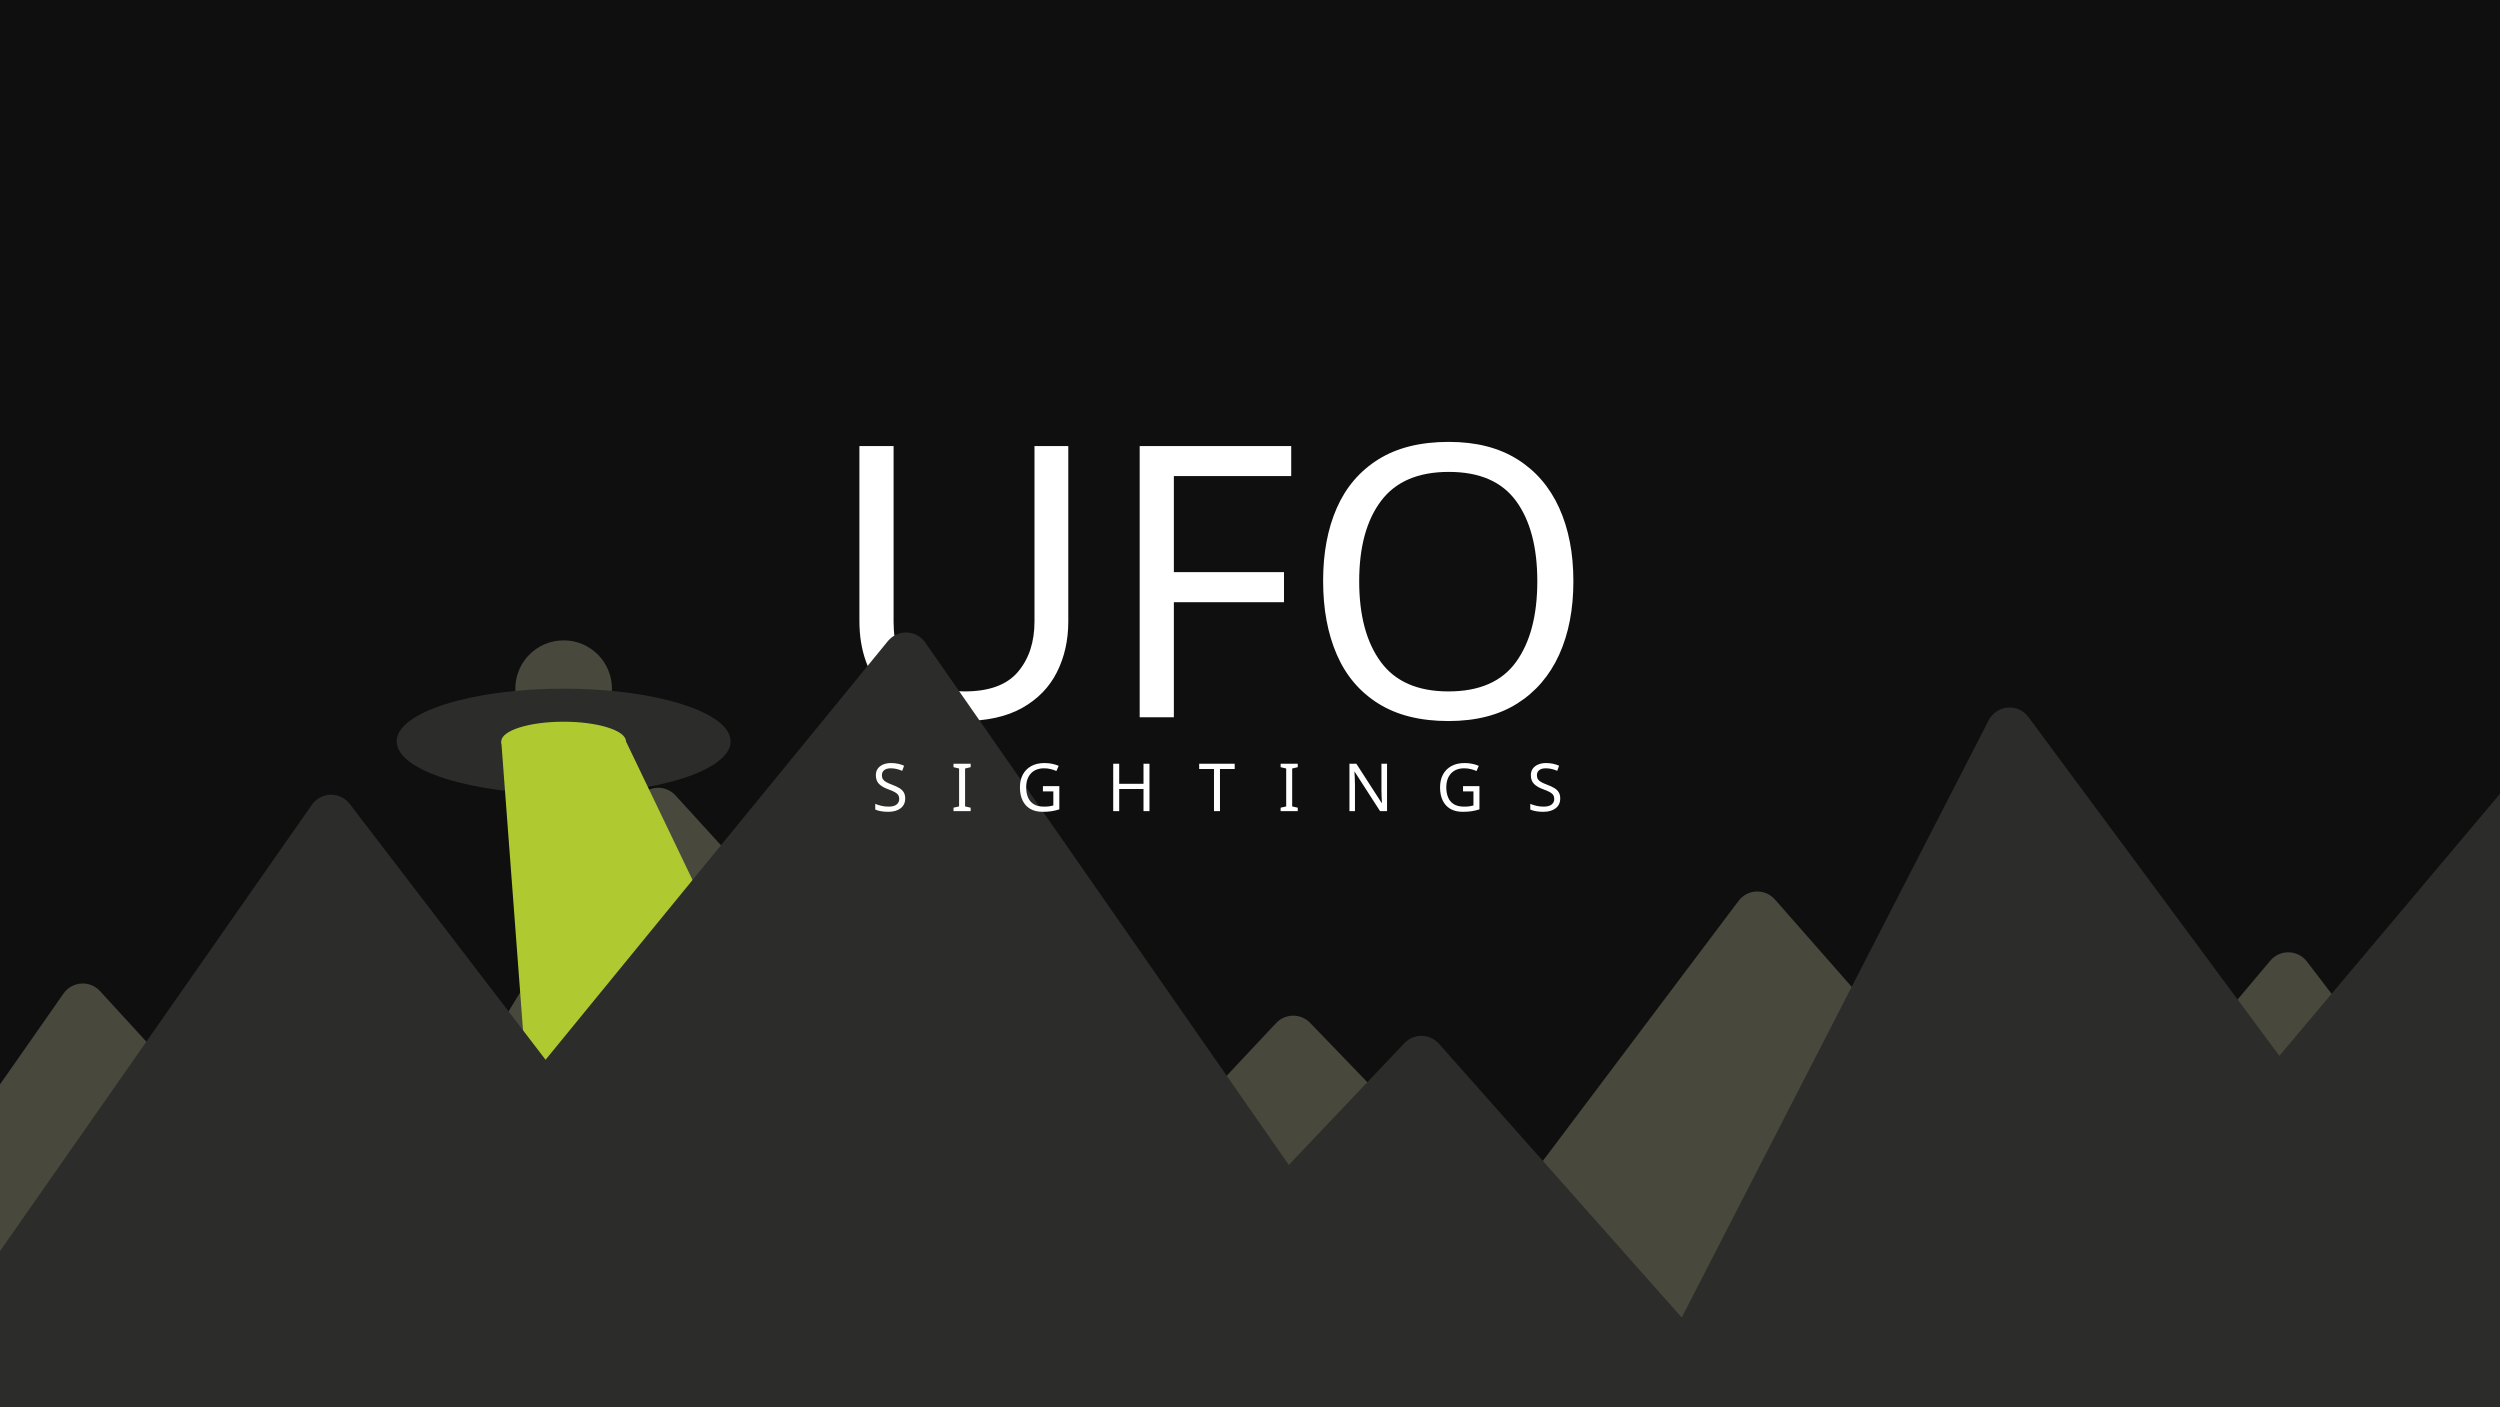
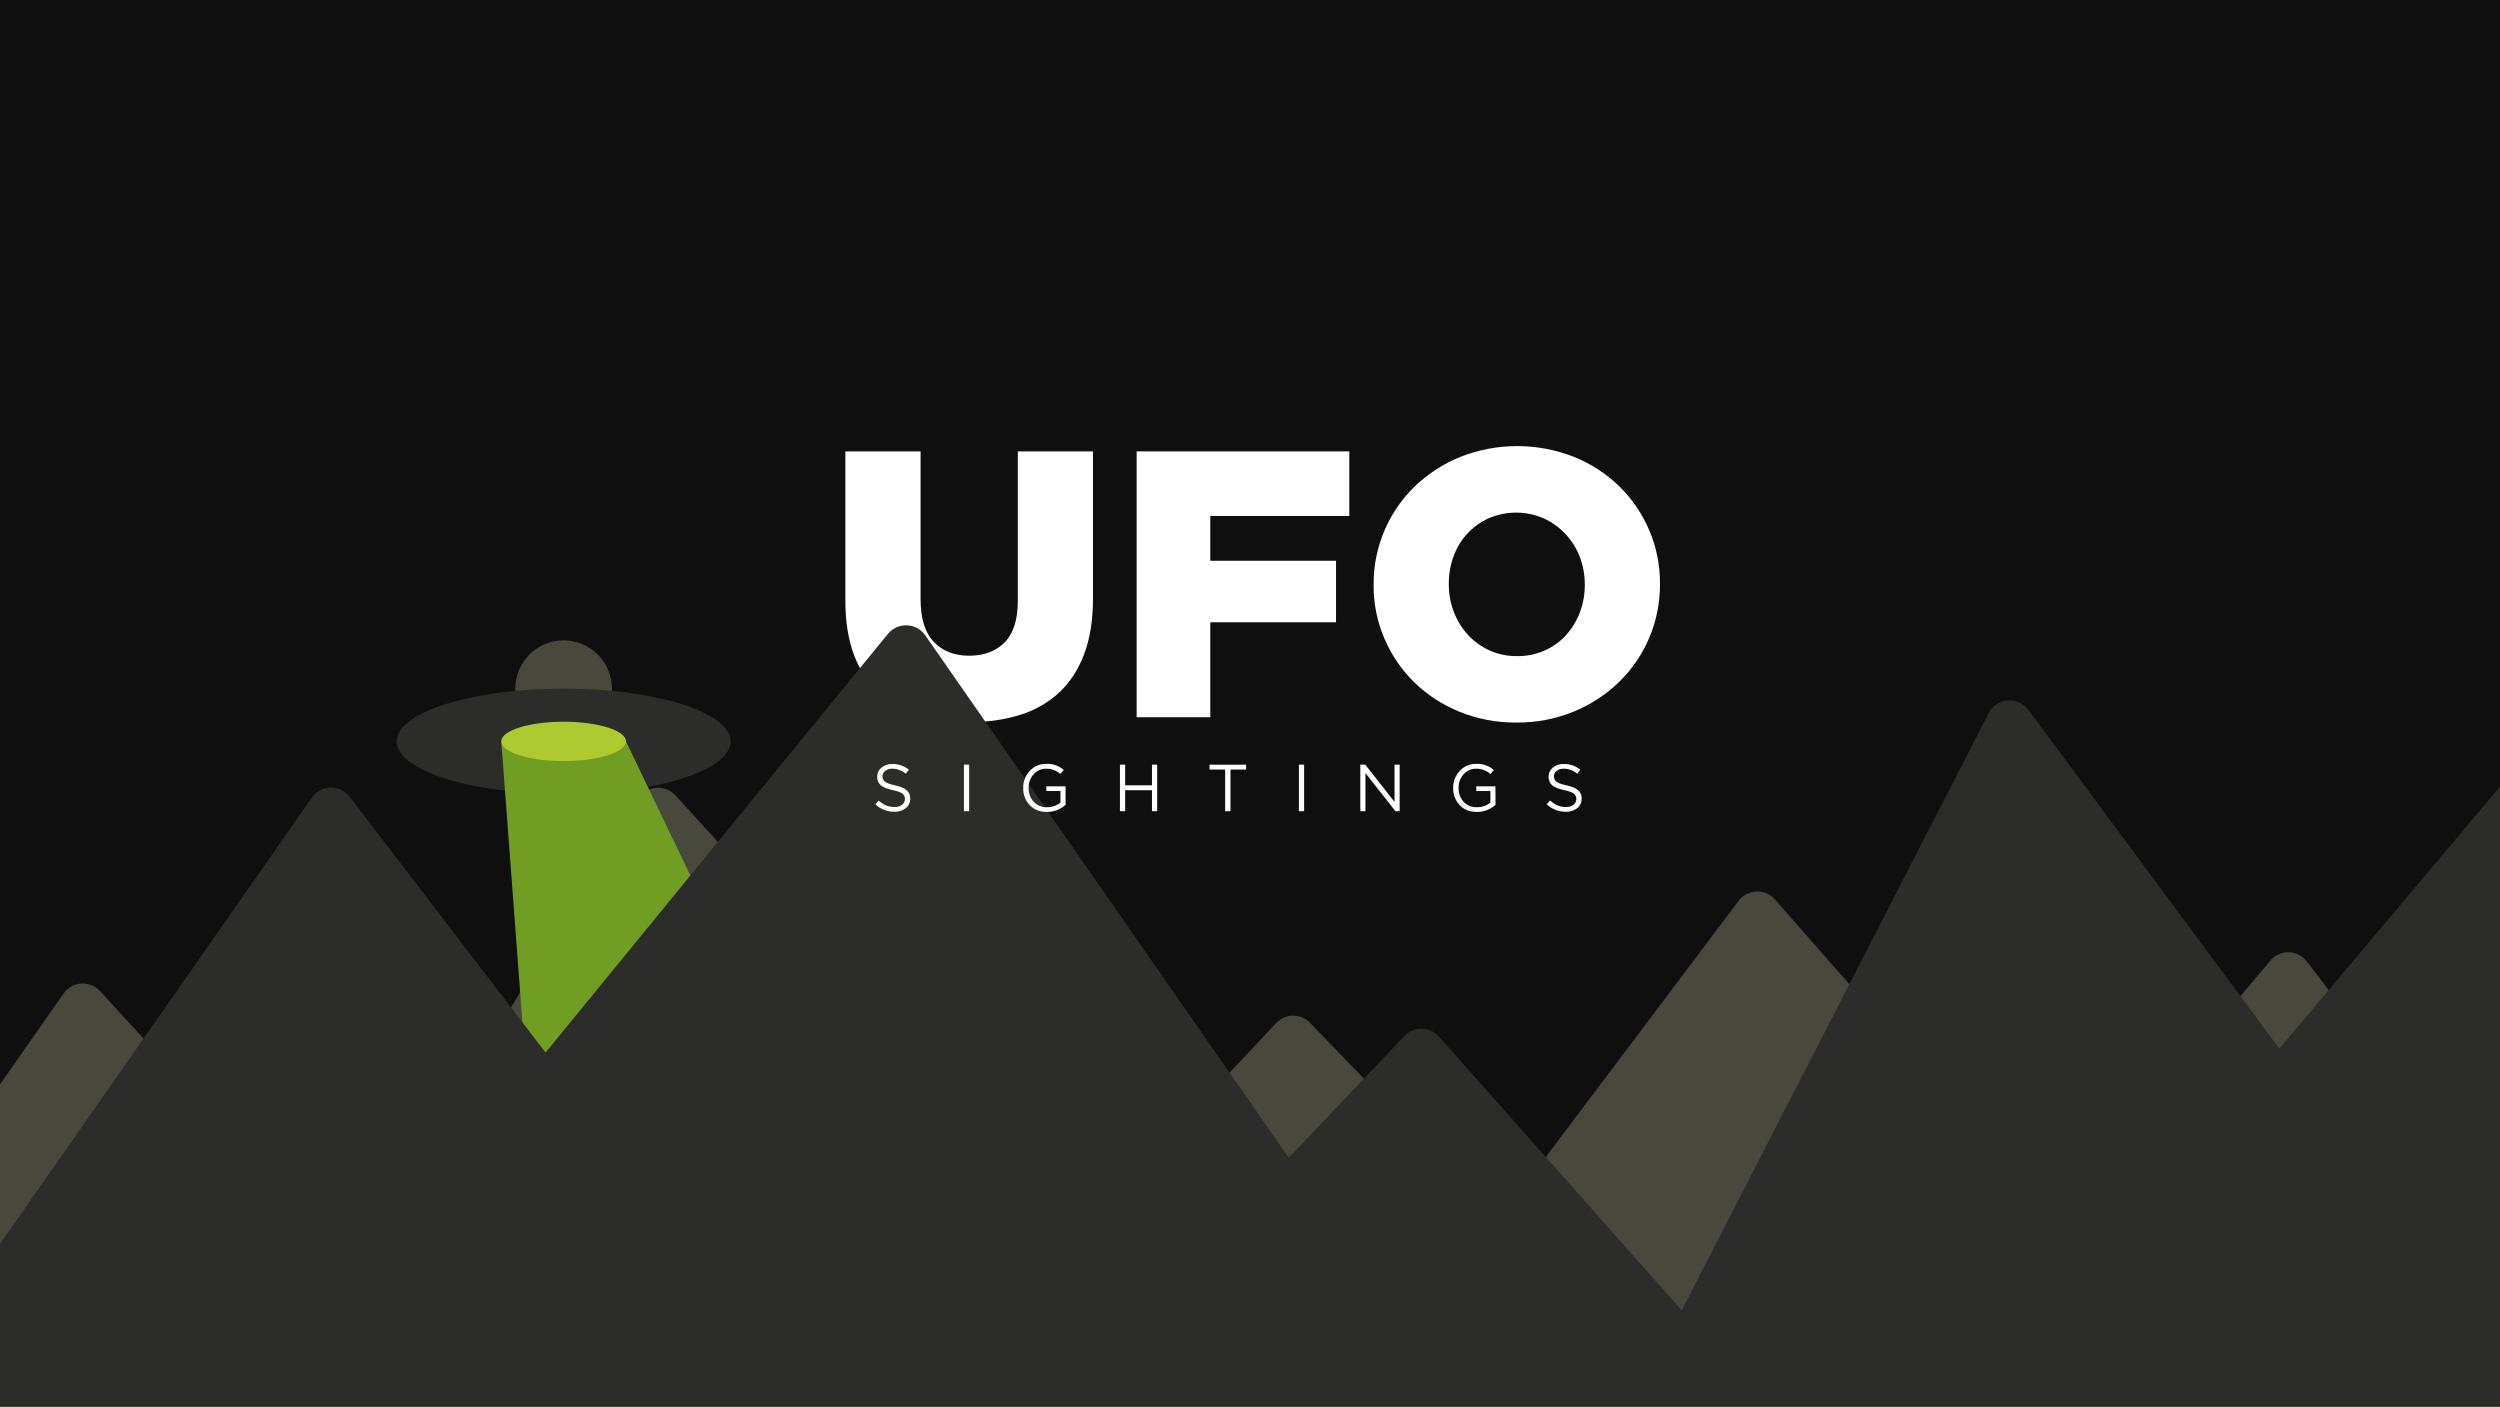
<svg xmlns="http://www.w3.org/2000/svg" id="Ebene_1" data-name="Ebene 1" viewBox="0 0 1920 1080">
  <defs>
-     <style>.cls-1{fill:#0f0f0f;}.cls-2{fill:#48483c;}.cls-3{fill:#2c2c2a;}.cls-4{fill:#afca30;}.cls-5{font-size:291.67px;font-family:GothamBlack, Gotham Black;}.cls-5,.cls-6{fill:#fff;}.cls-6{font-size:51.02px;font-family:GothamHTF-Book, Gotham HTF;letter-spacing:0.64em;}</style>
+     <style>.cls-1{fill:#0f0f0f;}.cls-2{fill:#48483c;}.cls-3{fill:#2c2c2a;}.cls-4{fill:#709e22;}.cls-5{fill:#fff;}.cls-6{fill:#afca30;}</style>
  </defs>
  <rect class="cls-1" width="1920" height="1080" />
  <circle class="cls-2" cx="432.87" cy="528.89" r="37.1" />
  <ellipse class="cls-3" cx="432.87" cy="569.39" rx="128.24" ry="40.5" />
  <path class="cls-2" d="M1920,931.84v153.67H0V832.83L48.8,763a18,18,0,0,1,28-1.86L112.42,800,271,972.8l119.55-196L490.13,613.6a18,18,0,0,1,28.62-2.75l34.94,38.31L827,948.89,942.11,826.15l38-40.48a18,18,0,0,1,26-.18l44,45.63,101.28,105,33.5-44.51,150.37-199.8a18,18,0,0,1,27.86-1.05l59,67.16L1577.59,935l140.9-167.38,25.15-29.88a18,18,0,0,1,28,.64l19,24.83Z" />
  <polygon class="cls-4" points="602.47 822.85 405.67 844.22 384.98 569.39 480.75 569.39 602.47 822.85" />
-   <text class="cls-5" transform="translate(633.77 550.84)">UFO</text>
-   <ellipse class="cls-4" cx="432.87" cy="569.39" rx="47.88" ry="15.12" />
-   <path class="cls-3" d="M1920,609.62v475.89H0V960.85L112.42,800,239.56,618a18,18,0,0,1,29-.63l122,159.37L419,813.89,553.69,649.16,681.94,492.31a18,18,0,0,1,28.65,1.12L942.11,826.15l47.69,68.54,60.33-63.57,28.47-30a18,18,0,0,1,26.48.45l79.83,90,106.66,120.3,130.53-254,105.25-204.78a18,18,0,0,1,30.42-2.48l160.72,217,32.06,43.28,40.14-47.69Z" />
-   <text class="cls-6" transform="translate(669.59 622.96)">SIGHTINGS</text>
+   <path class="cls-5" d="M743.73,554.63q-21.88,0-39.37-5.54A76.26,76.26,0,0,1,674.61,532q-12.25-11.52-18.81-29.17t-6.56-41.56V346.67H707V460.13q0,22.17,10.13,32.81t27.21,10.65q17.08,0,27.2-10.21t10.13-31.79V346.67H839.4V459.84q0,24.79-6.85,42.73T813.29,532a77.48,77.48,0,0,1-30,17.06Q765.6,554.63,743.73,554.63Z" />
+   <path class="cls-5" d="M872.94,346.67h163.33v49.58H929.52v34.42h96.54v47.25H929.52v72.92H872.94Z" />
+   <path class="cls-5" d="M1164.6,554.92a113.48,113.48,0,0,1-43.75-8.31,107.68,107.68,0,0,1-34.71-22.6,104.33,104.33,0,0,1-22.9-33.54,102.63,102.63,0,0,1-8.31-41.12v-.58a104.06,104.06,0,0,1,31.5-75.1,110,110,0,0,1,35-22.75,119.29,119.29,0,0,1,87.5,0,107.82,107.82,0,0,1,34.71,22.6,104.44,104.44,0,0,1,22.9,33.54,102.62,102.62,0,0,1,8.31,41.13v.58a104.06,104.06,0,0,1-31.5,75.1,109.93,109.93,0,0,1-35,22.75A113.48,113.48,0,0,1,1164.6,554.92Zm.44-51a51.13,51.13,0,0,0,21.35-4.37,49.12,49.12,0,0,0,16.38-11.81,54.84,54.84,0,0,0,10.53-17.35,58.15,58.15,0,0,0,3.81-21v-.58a58.18,58.18,0,0,0-3.81-21,54,54,0,0,0-10.82-17.5,53.3,53.3,0,0,0-16.67-12.1,53.12,53.12,0,0,0-42.56-.15,50.85,50.85,0,0,0-26.91,29.17,60.21,60.21,0,0,0-3.66,21v.58a58.16,58.16,0,0,0,3.8,21,55.17,55.17,0,0,0,10.68,17.5,51.41,51.41,0,0,0,16.53,12.1A49.65,49.65,0,0,0,1165,503.88Z" />
+   <ellipse class="cls-6" cx="432.87" cy="569.39" rx="47.88" ry="15.12" />
+   <path class="cls-3" d="M1920,604.11V1080H0V955.34L112.42,794.47,239.56,612.54a18,18,0,0,1,29-.63l122,159.37L419,808.38,553.69,643.65,681.94,486.8a18,18,0,0,1,28.65,1.12L942.11,820.64l47.69,68.54,60.33-63.57,28.47-30a18,18,0,0,1,26.48.45l79.83,90,106.66,120.3,130.53-254,105.25-204.78a18,18,0,0,1,30.42-2.48l160.72,217,32.06,43.28,40.14-47.69Z" />
+   <path class="cls-5" d="M677.75,596.17a5,5,0,0,0,2,4.23q2,1.53,7.68,2.75,6.07,1.33,8.85,3.7a8,8,0,0,1,2.78,6.45,9,9,0,0,1-3.42,7.37,13.46,13.46,0,0,1-8.77,2.78,21.24,21.24,0,0,1-14.59-5.71l2.5-3a20.59,20.59,0,0,0,5.74,3.83,16.5,16.5,0,0,0,6.5,1.22,9.11,9.11,0,0,0,5.77-1.71,5.35,5.35,0,0,0,2.19-4.41,5,5,0,0,0-1.94-4.18q-1.94-1.53-7.35-2.65-6.33-1.38-9.16-3.7a8.11,8.11,0,0,1-2.83-6.66,8.75,8.75,0,0,1,3.32-7,12.72,12.72,0,0,1,8.42-2.75A19.47,19.47,0,0,1,698,591.12l-2.35,3.11a16,16,0,0,0-10.31-3.88,8.62,8.62,0,0,0-5.51,1.66A5.1,5.1,0,0,0,677.75,596.17Z" />
+   <path class="cls-5" d="M740.29,587.25h4V623h-4Z" />
+   <path class="cls-5" d="M818.35,618.11A20.86,20.86,0,0,1,804,623.57q-8.21,0-13.19-5.25a18.39,18.39,0,0,1-5-13.16,18.61,18.61,0,0,1,5-13.06,16.72,16.72,0,0,1,12.88-5.46,18.9,18.9,0,0,1,13.31,4.74l-2.6,3.06a16.07,16.07,0,0,0-10.87-4.08,12.51,12.51,0,0,0-9.72,4.29A15,15,0,0,0,790,605.05a15.19,15.19,0,0,0,3.85,10.71,13.3,13.3,0,0,0,10.28,4.18,15.83,15.83,0,0,0,10.31-3.57V607.5H803.6v-3.62h14.74Z" />
+   <path class="cls-5" d="M884.72,606.89H864.11V623h-4V587.25h4v15.87h20.61V587.25h4V623h-4Z" />
+   <path class="cls-5" d="M945,591v32h-4.08V591h-12v-3.72H957V591Z" />
+   <path class="cls-5" d="M997.56,587.25h4V623h-4Z" />
+   <path class="cls-5" d="M1071,615.87V587.25h3.93V623h-3.21l-23.06-29.28V623h-3.93V587.25h3.78Z" />
+   <path class="cls-5" d="M1148.56,618.11a20.86,20.86,0,0,1-14.34,5.46q-8.21,0-13.19-5.25a18.39,18.39,0,0,1-5-13.16,18.62,18.62,0,0,1,5-13.06,16.73,16.73,0,0,1,12.88-5.46,18.9,18.9,0,0,1,13.32,4.74l-2.6,3.06a16.06,16.06,0,0,0-10.87-4.08,12.51,12.51,0,0,0-9.72,4.29,15,15,0,0,0-3.85,10.41,15.19,15.19,0,0,0,3.85,10.71,13.3,13.3,0,0,0,10.28,4.18,15.83,15.83,0,0,0,10.31-3.57V607.5h-10.87v-3.62h14.74Z" />
+   <path class="cls-5" d="M1193.41,596.17a5,5,0,0,0,2,4.23q2,1.53,7.68,2.75,6.07,1.33,8.85,3.7a8,8,0,0,1,2.78,6.45,9,9,0,0,1-3.42,7.37,13.45,13.45,0,0,1-8.78,2.78,21.24,21.24,0,0,1-14.59-5.71l2.5-3a20.59,20.59,0,0,0,5.74,3.83,16.5,16.5,0,0,0,6.5,1.22,9.11,9.11,0,0,0,5.76-1.71,5.34,5.34,0,0,0,2.19-4.41,5,5,0,0,0-1.94-4.18q-1.94-1.53-7.35-2.65-6.33-1.38-9.16-3.7a8.12,8.12,0,0,1-2.83-6.66,8.75,8.75,0,0,1,3.32-7,12.73,12.73,0,0,1,8.42-2.75,19.47,19.47,0,0,1,12.55,4.39l-2.35,3.11a16,16,0,0,0-10.3-3.88,8.61,8.61,0,0,0-5.51,1.66A5.1,5.1,0,0,0,1193.41,596.17Z" />
</svg>
